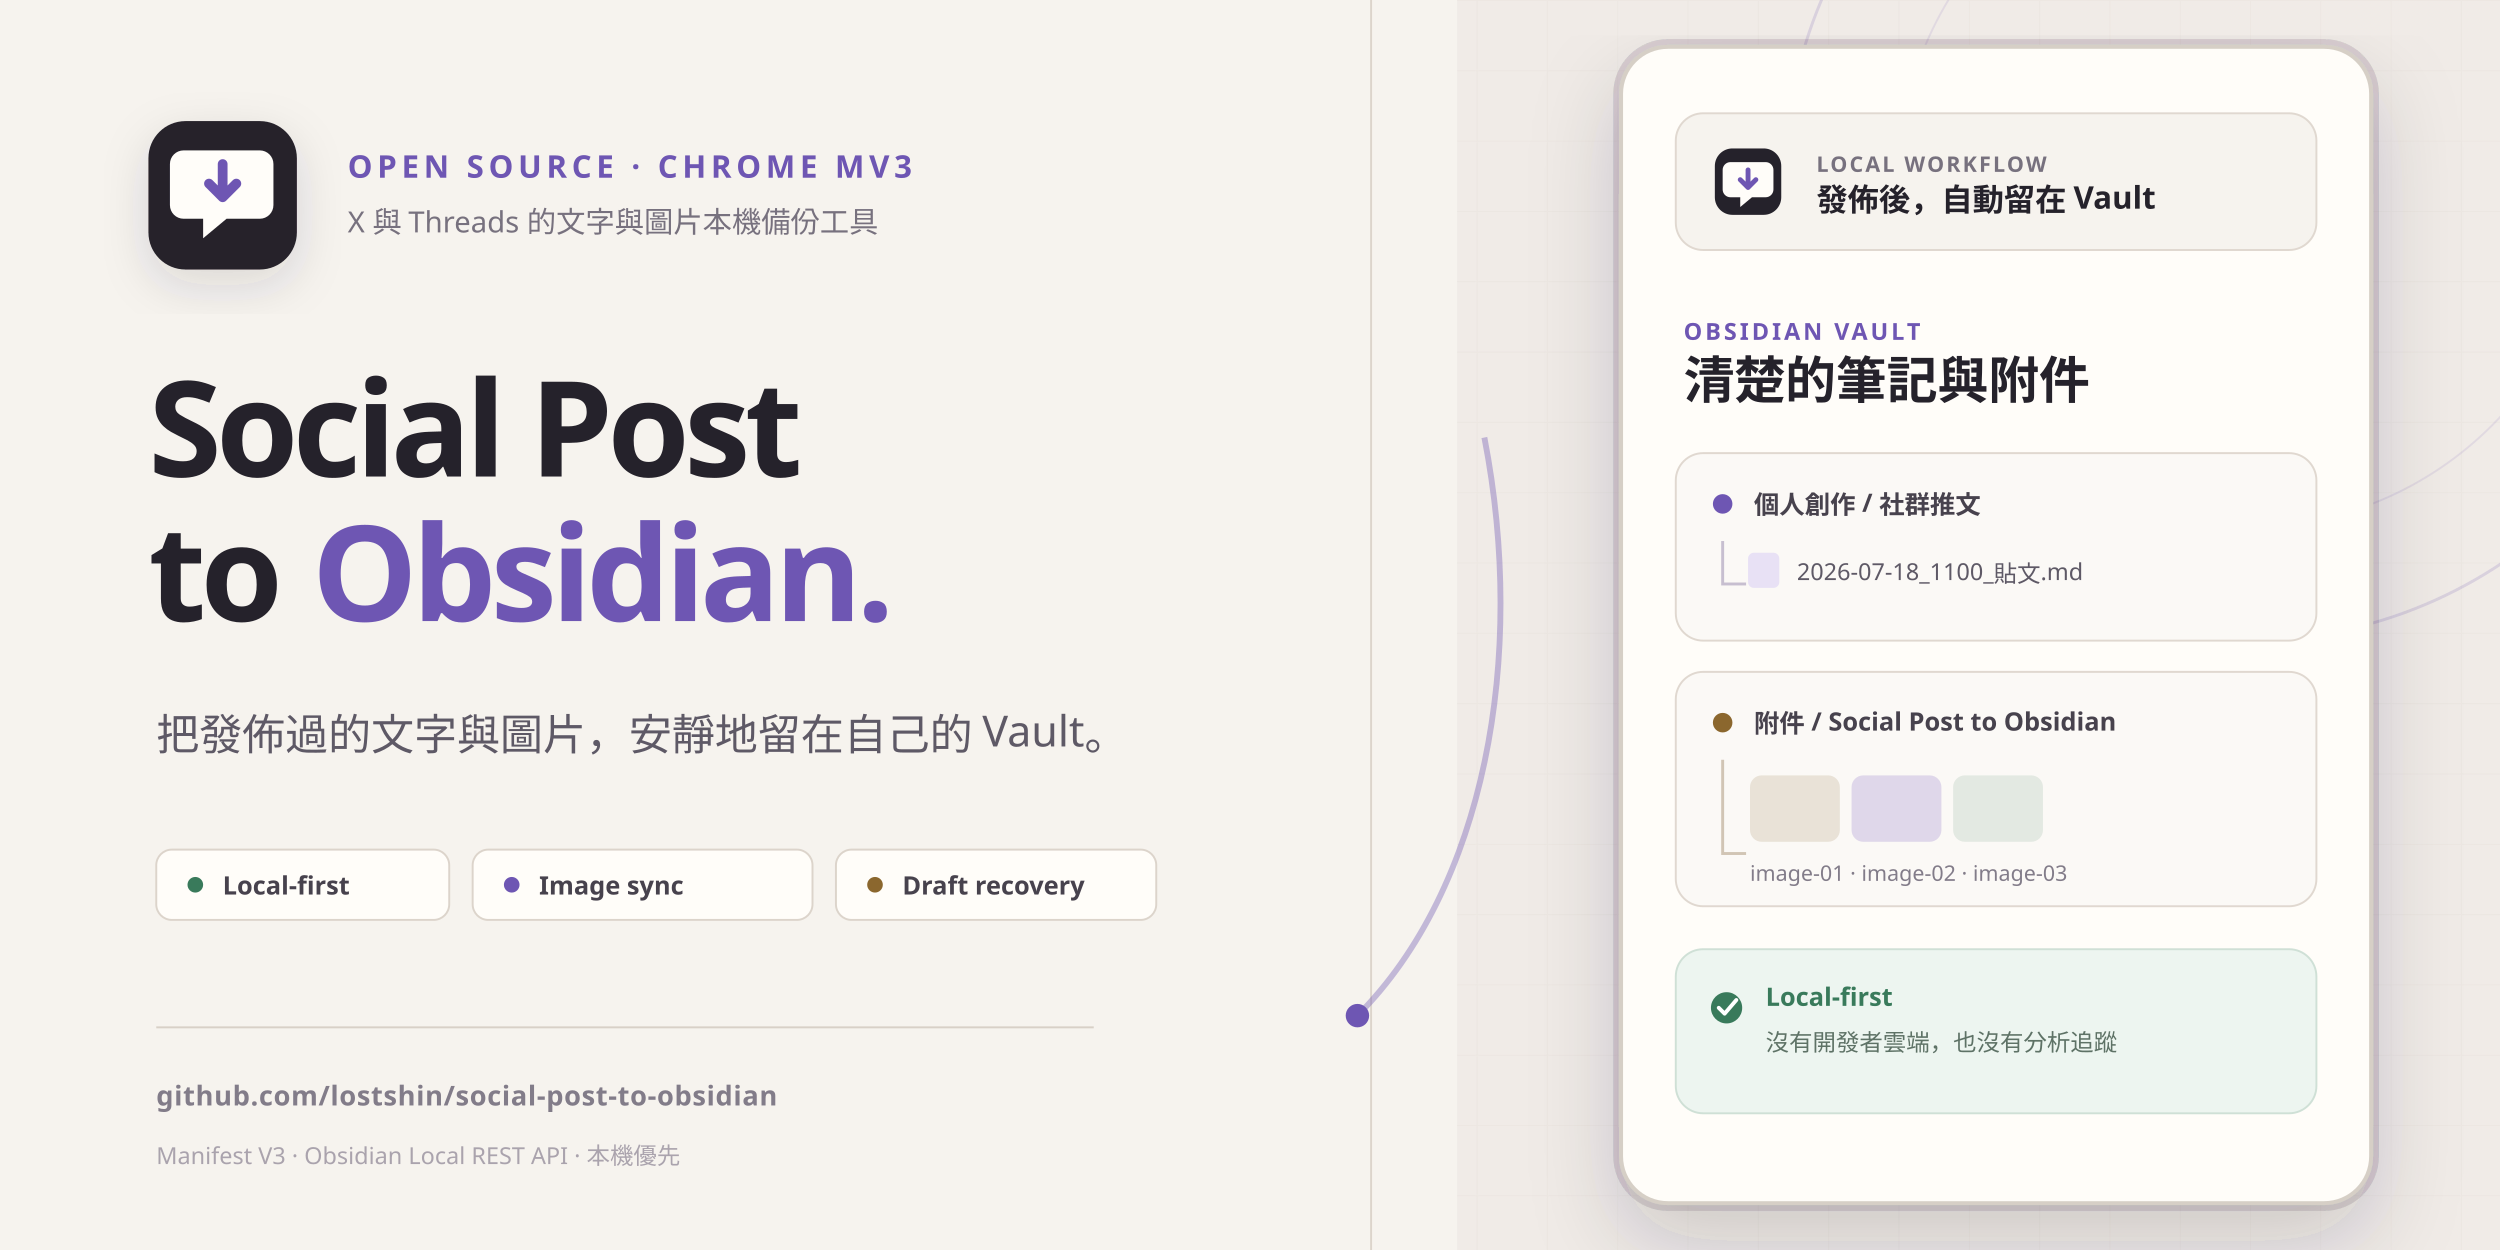
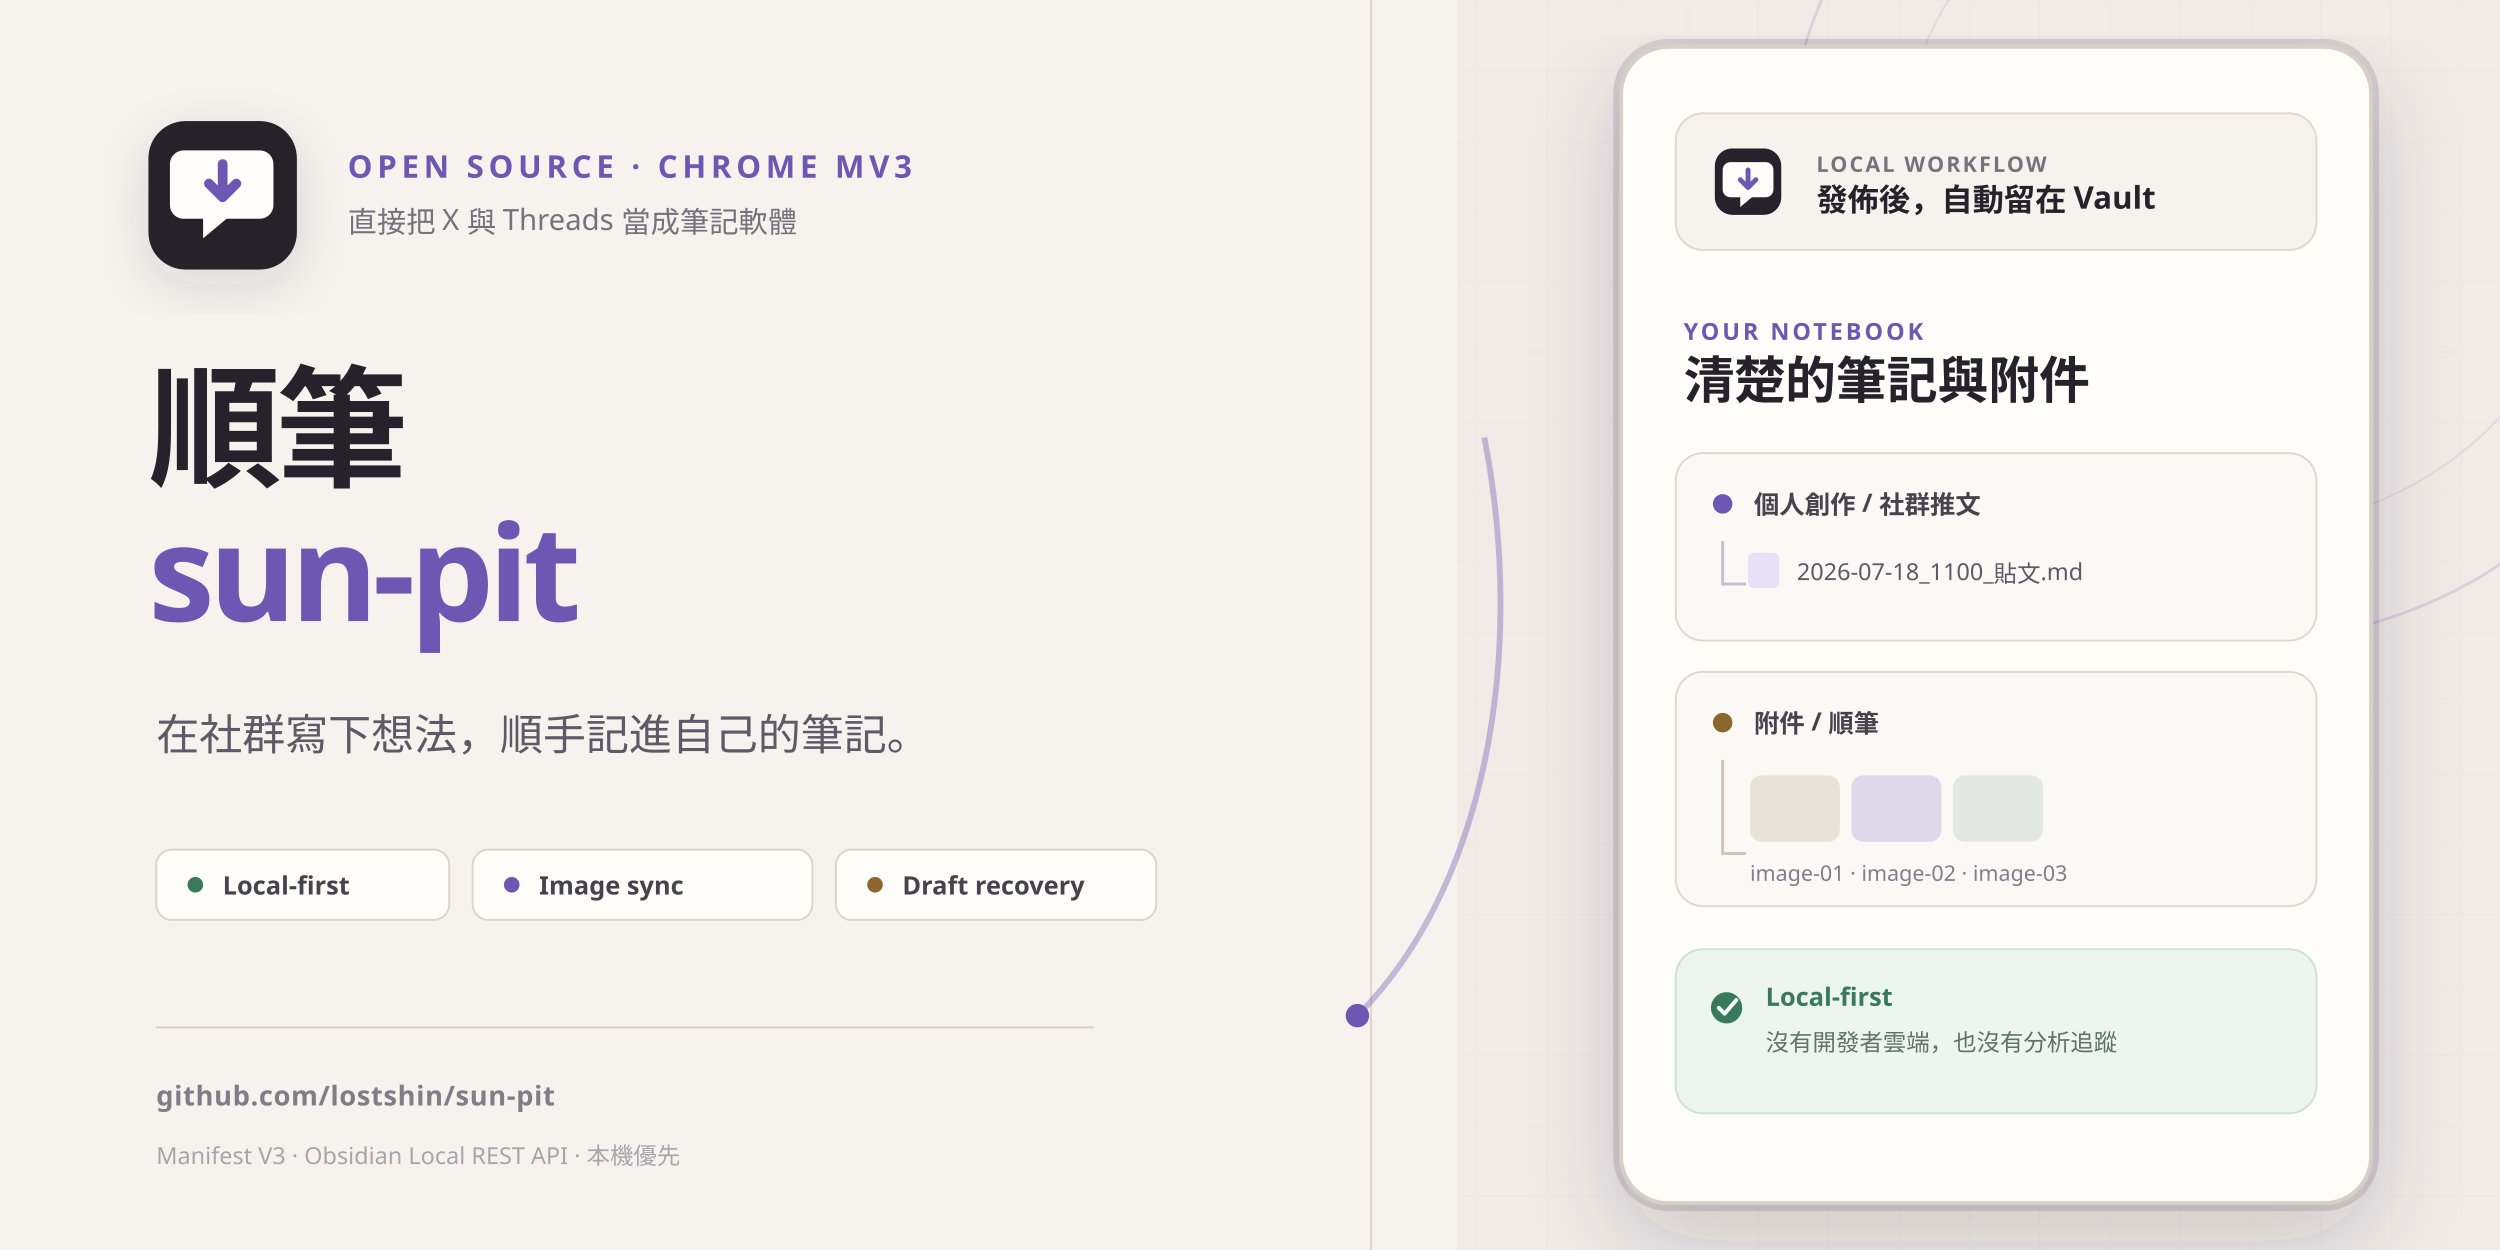
<svg xmlns="http://www.w3.org/2000/svg" width="1280" height="640" viewBox="0 0 1280 640">
  <defs>
    <filter id="popup-shadow" x="-25%" y="-20%" width="150%" height="150%">
      <feDropShadow dx="0" dy="18" stdDeviation="22" flood-color="#30273B" flood-opacity="0.18" />
    </filter>
    <filter id="mark-shadow" x="-30%" y="-30%" width="160%" height="160%">
      <feDropShadow dx="0" dy="8" stdDeviation="12" flood-color="#30273B" flood-opacity="0.14" />
    </filter>
    <pattern id="grid" width="36" height="36" patternUnits="userSpaceOnUse">
      <path d="M36 0H0V36" fill="none" stroke="#D8D0C7" stroke-width="1" opacity="0.34" />
    </pattern>
  </defs>
  <rect width="1280" height="640" fill="#F6F3EE" />
  <rect x="746" width="534" height="640" fill="#F0EBE7" />
  <rect x="746" width="534" height="640" fill="url(#grid)" opacity="0.44" />
  <path d="M702 0v640" stroke="#DCD4CB" stroke-width="1" />
  <circle cx="1150" cy="92" r="236" fill="none" stroke="#6E56B3" stroke-width="1.5" opacity="0.18" />
  <circle cx="1150" cy="92" r="178" fill="none" stroke="#6E56B3" stroke-width="1" opacity="0.12" />
  <path d="M695 520C760 455 782 337 760 224" fill="none" stroke="#6E56B3" stroke-width="3" opacity="0.38" />
  <circle cx="695" cy="520" r="6" fill="#6E56B3" />
  <g filter="url(#mark-shadow)">
    <rect x="76" y="62" width="76" height="76" rx="19" fill="#25222B" />
    <path d="M94 77h39a7 7 0 0 1 7 7v21a7 7 0 0 1-7 7h-17l-12 10v-10H94a7 7 0 0 1-7-7V84a7 7 0 0 1 7-7Z" fill="#FFFDF9" />
    <path d="M114 84v17m-7-7 7 7 7-7" fill="none" stroke="#6E56B3" stroke-width="5" stroke-linecap="round" stroke-linejoin="round" />
  </g>
-   <g font-family="Avenir Next, Avenir, sans-serif">
+   <g font-family="Avenir Next, PingFang TC, sans-serif">
    <text x="178" y="91" fill="#6E56B3" font-size="16" font-weight="700" letter-spacing="2.4">OPEN SOURCE · CHROME MV3</text>
-     <text x="178" y="119" fill="#77717E" font-size="15" font-weight="500">X 與 Threads 的文字與圖片本機備份工具</text>
-     <text x="76" y="244" fill="#25222B" font-size="68" font-weight="750" letter-spacing="-2.8">Social Post</text>
-     <text x="76" y="318" fill="#25222B" font-size="68" font-weight="750" letter-spacing="-2.8">to <tspan fill="#6E56B3">Obsidian.</tspan>
+     <text x="178" y="119" fill="#77717E" font-size="15" font-weight="500">直接把 X 與 Threads 當成筆記軟體</text>
+     <text x="76" y="244" fill="#25222B" font-size="68" font-weight="750" letter-spacing="-2.8">順筆</text>
+     <text x="76" y="318" fill="#25222B" font-size="68" font-weight="750" letter-spacing="-2.8">
+       <tspan fill="#6E56B3">sun-pit</tspan>
    </text>
-     <text x="80" y="384" fill="#5E5966" font-size="22" font-weight="500">把發佈過的文字與圖片，安靜地留在自己的 Vault。</text>
+     <text x="80" y="384" fill="#5E5966" font-size="22" font-weight="500">在社群寫下想法，順手記進自己的筆記。</text>
    <g transform="translate(80 435)">
      <rect width="150" height="36" rx="8" fill="#FFFDF9" stroke="#DCD4CB" />
      <circle cx="20" cy="18" r="4" fill="#397A5B" />
      <text x="34" y="23" fill="#47424D" font-size="13" font-weight="650">Local-first</text>
    </g>
    <g transform="translate(242 435)">
      <rect width="174" height="36" rx="8" fill="#FFFDF9" stroke="#DCD4CB" />
      <circle cx="20" cy="18" r="4" fill="#6E56B3" />
      <text x="34" y="23" fill="#47424D" font-size="13" font-weight="650">Image sync</text>
    </g>
    <g transform="translate(428 435)">
      <rect width="164" height="36" rx="8" fill="#FFFDF9" stroke="#DCD4CB" />
      <circle cx="20" cy="18" r="4" fill="#8B672E" />
      <text x="34" y="23" fill="#47424D" font-size="13" font-weight="650">Draft recovery</text>
    </g>
    <path d="M80 526h480" stroke="#D8D0C7" />
-     <text x="80" y="566" fill="#827C89" font-size="14" font-weight="600" letter-spacing="0.3">github.com/lostshin/social-post-to-obsidian</text>
+     <text x="80" y="566" fill="#827C89" font-size="14" font-weight="600" letter-spacing="0.3">github.com/lostshin/sun-pit</text>
    <text x="80" y="596" fill="#AAA3AD" font-size="12" font-weight="500">Manifest V3 · Obsidian Local REST API · 本機優先</text>
  </g>
  <g filter="url(#popup-shadow)">
    <rect x="826" y="20" width="392" height="600" rx="28" fill="#25222B" opacity="0.13" />
    <rect x="830" y="24" width="384" height="592" rx="24" fill="#FFFDF9" stroke="#D6CFC6" stroke-width="2" />
  </g>
-   <g font-family="Avenir Next, Avenir, sans-serif">
+   <g font-family="Avenir Next, PingFang TC, sans-serif">
    <rect x="858" y="58" width="328" height="70" rx="14" fill="#F6F3EE" stroke="#E0D8D0" />
    <rect x="878" y="76" width="34" height="34" rx="9" fill="#25222B" />
    <path d="M886 83h18a4 4 0 0 1 4 4v10a4 4 0 0 1-4 4h-7l-6 5v-5h-5a4 4 0 0 1-4-4V87a4 4 0 0 1 4-4Z" fill="#FFFDF9" />
    <path d="M895 87v9m-4-4 4 4 4-4" fill="none" stroke="#6E56B3" stroke-width="2.5" stroke-linecap="round" stroke-linejoin="round" />
    <text x="930" y="88" fill="#77717E" font-size="11" font-weight="650" letter-spacing="1.1">LOCAL WORKFLOW</text>
    <text x="930" y="108" fill="#25222B" font-size="16" font-weight="700">發佈後，自動留在 Vault</text>
-     <text x="862" y="174" fill="#6E56B3" font-size="12" font-weight="700" letter-spacing="1.5">OBSIDIAN VAULT</text>
+     <text x="862" y="174" fill="#6E56B3" font-size="12" font-weight="700" letter-spacing="1.5">YOUR NOTEBOOK</text>
    <text x="862" y="204" fill="#25222B" font-size="26" font-weight="750">清楚的筆記與附件</text>
    <rect x="858" y="232" width="328" height="96" rx="14" fill="#FBF9F6" stroke="#E0D8D0" />
    <circle cx="882" cy="258" r="5" fill="#6E56B3" />
    <text x="898" y="263" fill="#47424D" font-size="13" font-weight="700">個人創作 / 社群推文</text>
    <path d="M882 277v22h12" fill="none" stroke="#C7BFD0" stroke-width="1.5" />
    <rect x="895" y="283" width="16" height="18" rx="3" fill="#E8E1F5" />
    <text x="920" y="297" fill="#5E5966" font-size="12">2026-07-18_1100_貼文.md</text>
    <rect x="858" y="344" width="328" height="120" rx="14" fill="#FBF9F6" stroke="#E0D8D0" />
    <circle cx="882" cy="370" r="5" fill="#8B672E" />
-     <text x="898" y="375" fill="#47424D" font-size="13" font-weight="700">附件 / Social Post to Obsidian</text>
+     <text x="898" y="375" fill="#47424D" font-size="13" font-weight="700">附件 / 順筆</text>
    <path d="M882 389v48h12" fill="none" stroke="#D1C5B5" stroke-width="1.5" />
    <rect x="896" y="397" width="46" height="34" rx="6" fill="#E9E2D7" />
    <rect x="948" y="397" width="46" height="34" rx="6" fill="#DFD7EA" />
    <rect x="1000" y="397" width="46" height="34" rx="6" fill="#E3E9E2" />
    <text x="896" y="451" fill="#827C89" font-size="11">image-01 · image-02 · image-03</text>
    <rect x="858" y="486" width="328" height="84" rx="14" fill="#EDF5F0" stroke="#CFE0D6" />
    <circle cx="884" cy="516" r="8" fill="#397A5B" />
    <path d="m880 516 3 3 6-7" fill="none" stroke="#fff" stroke-width="2" stroke-linecap="round" stroke-linejoin="round" />
    <text x="904" y="515" fill="#397A5B" font-size="13" font-weight="750">Local-first</text>
    <text x="904" y="538" fill="#5E7266" font-size="12">沒有開發者雲端，也沒有分析追蹤</text>
  </g>
</svg>
